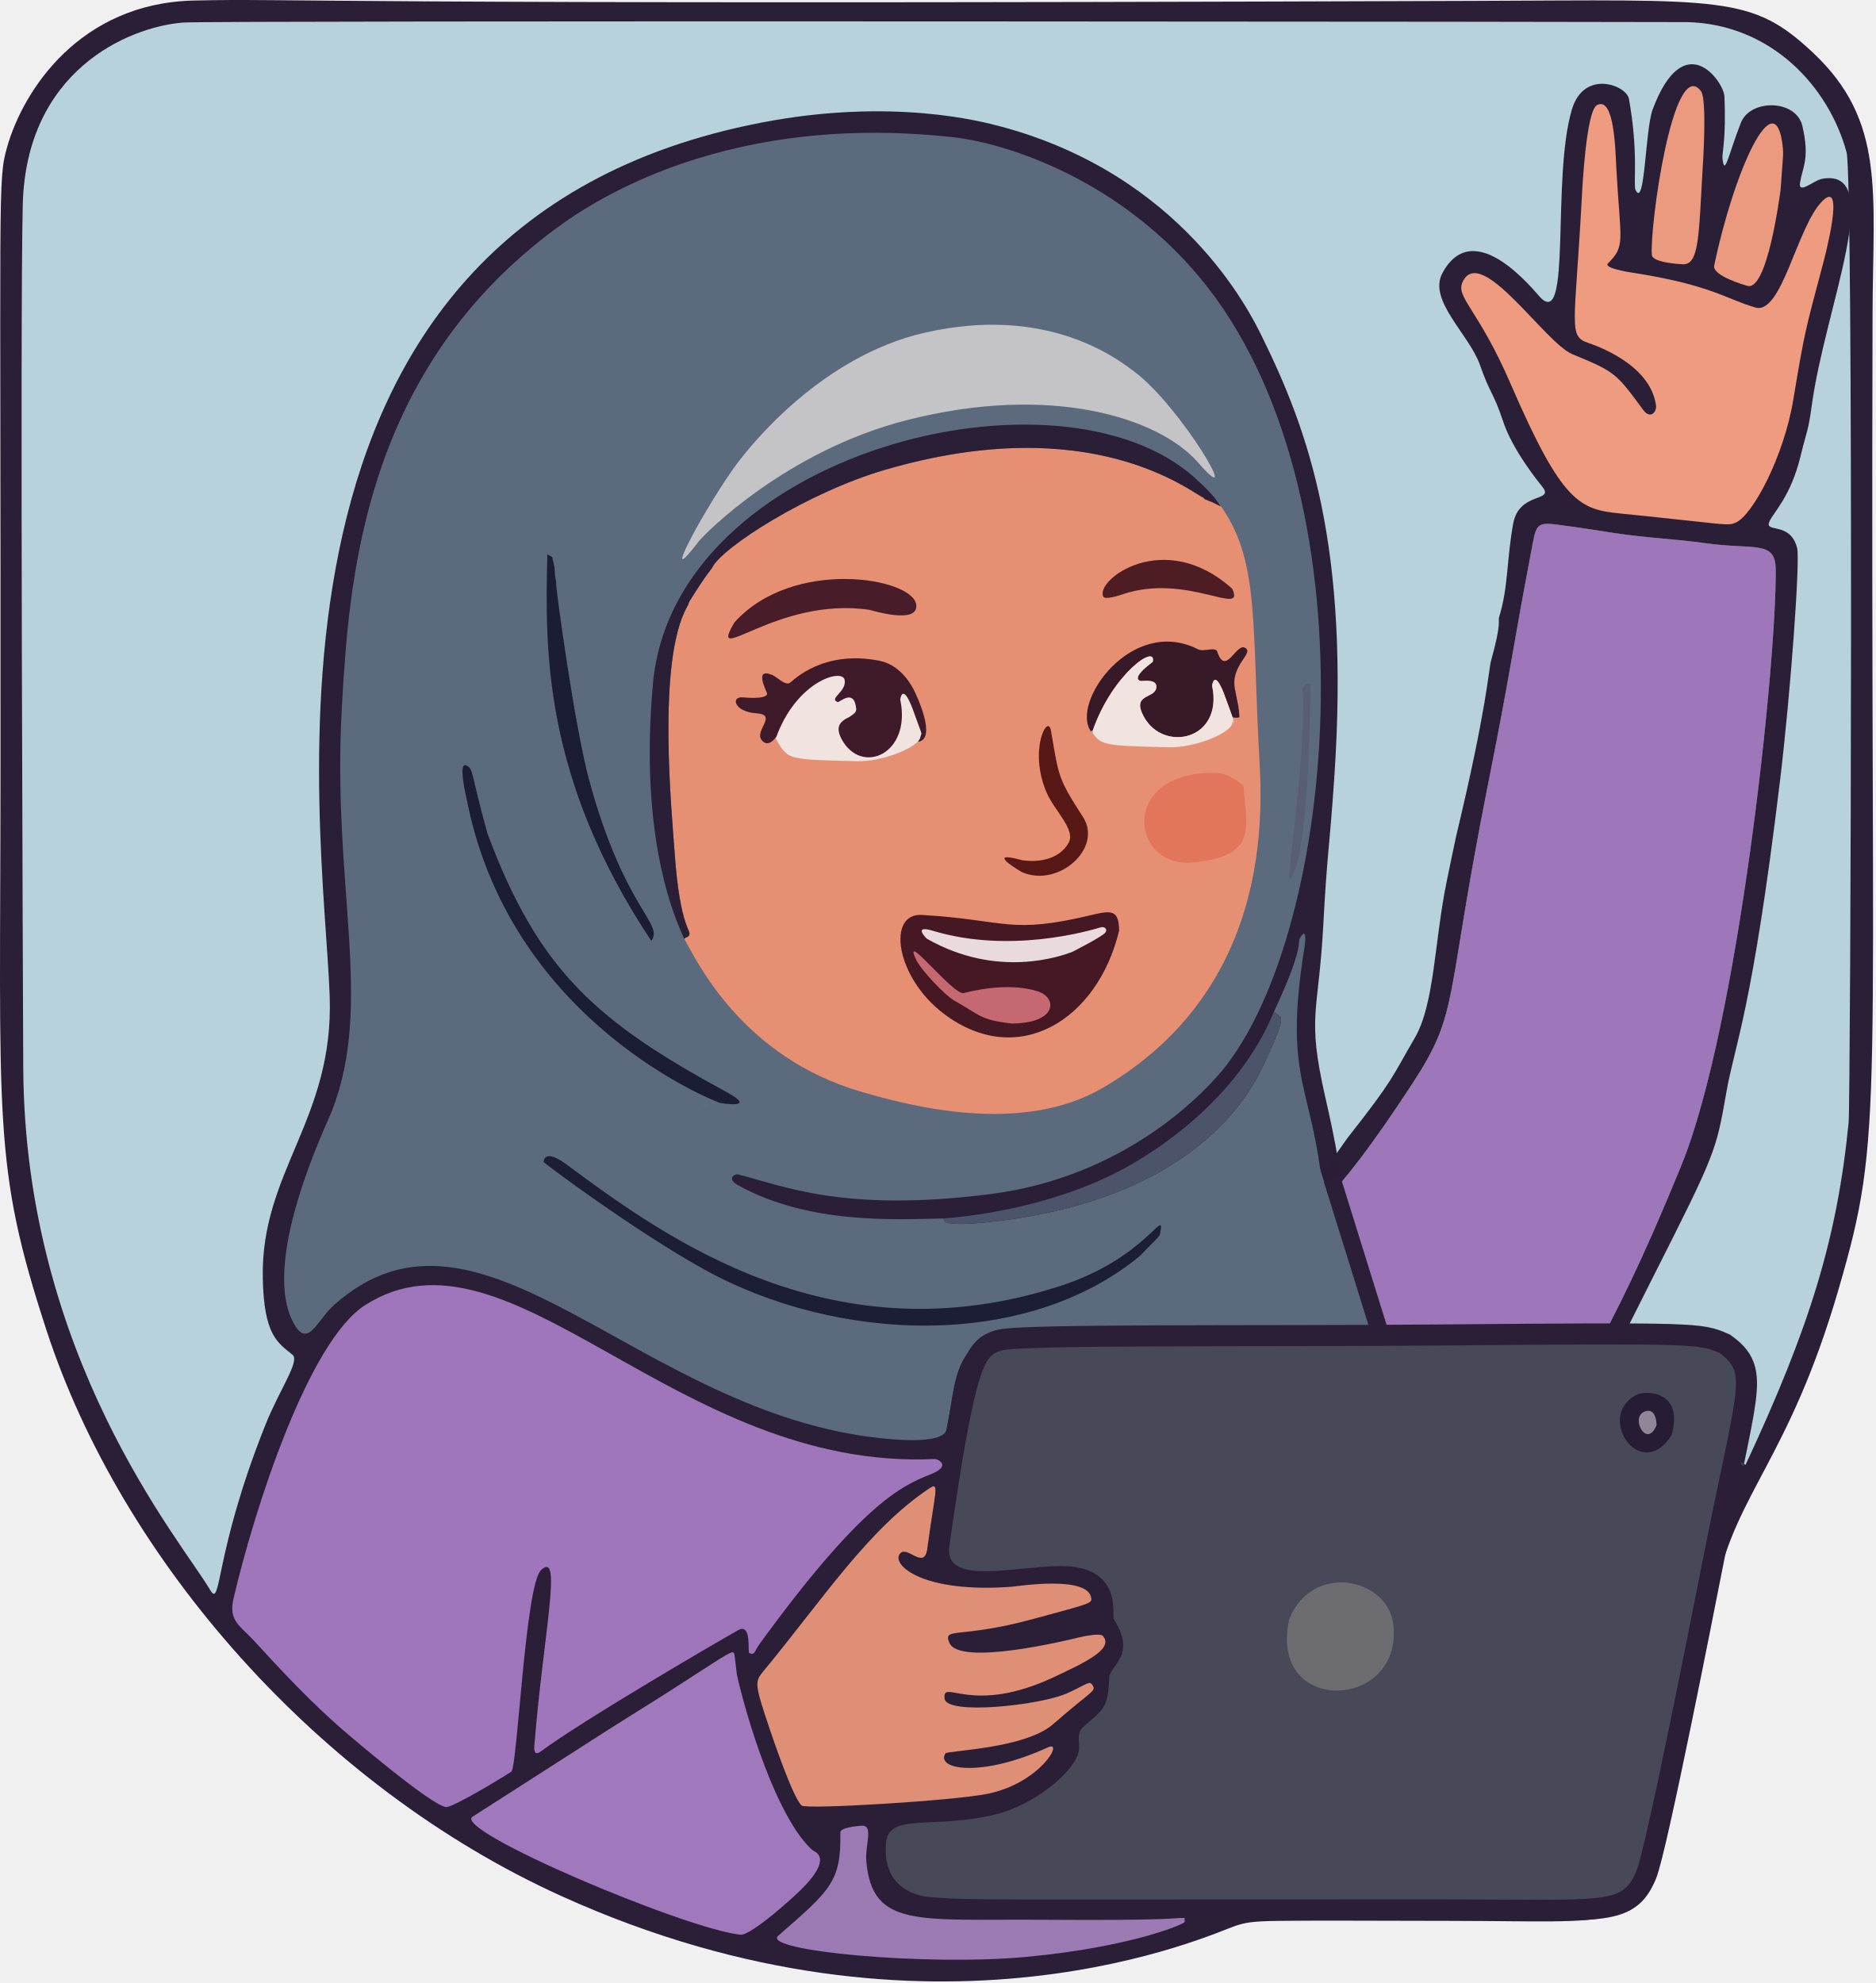
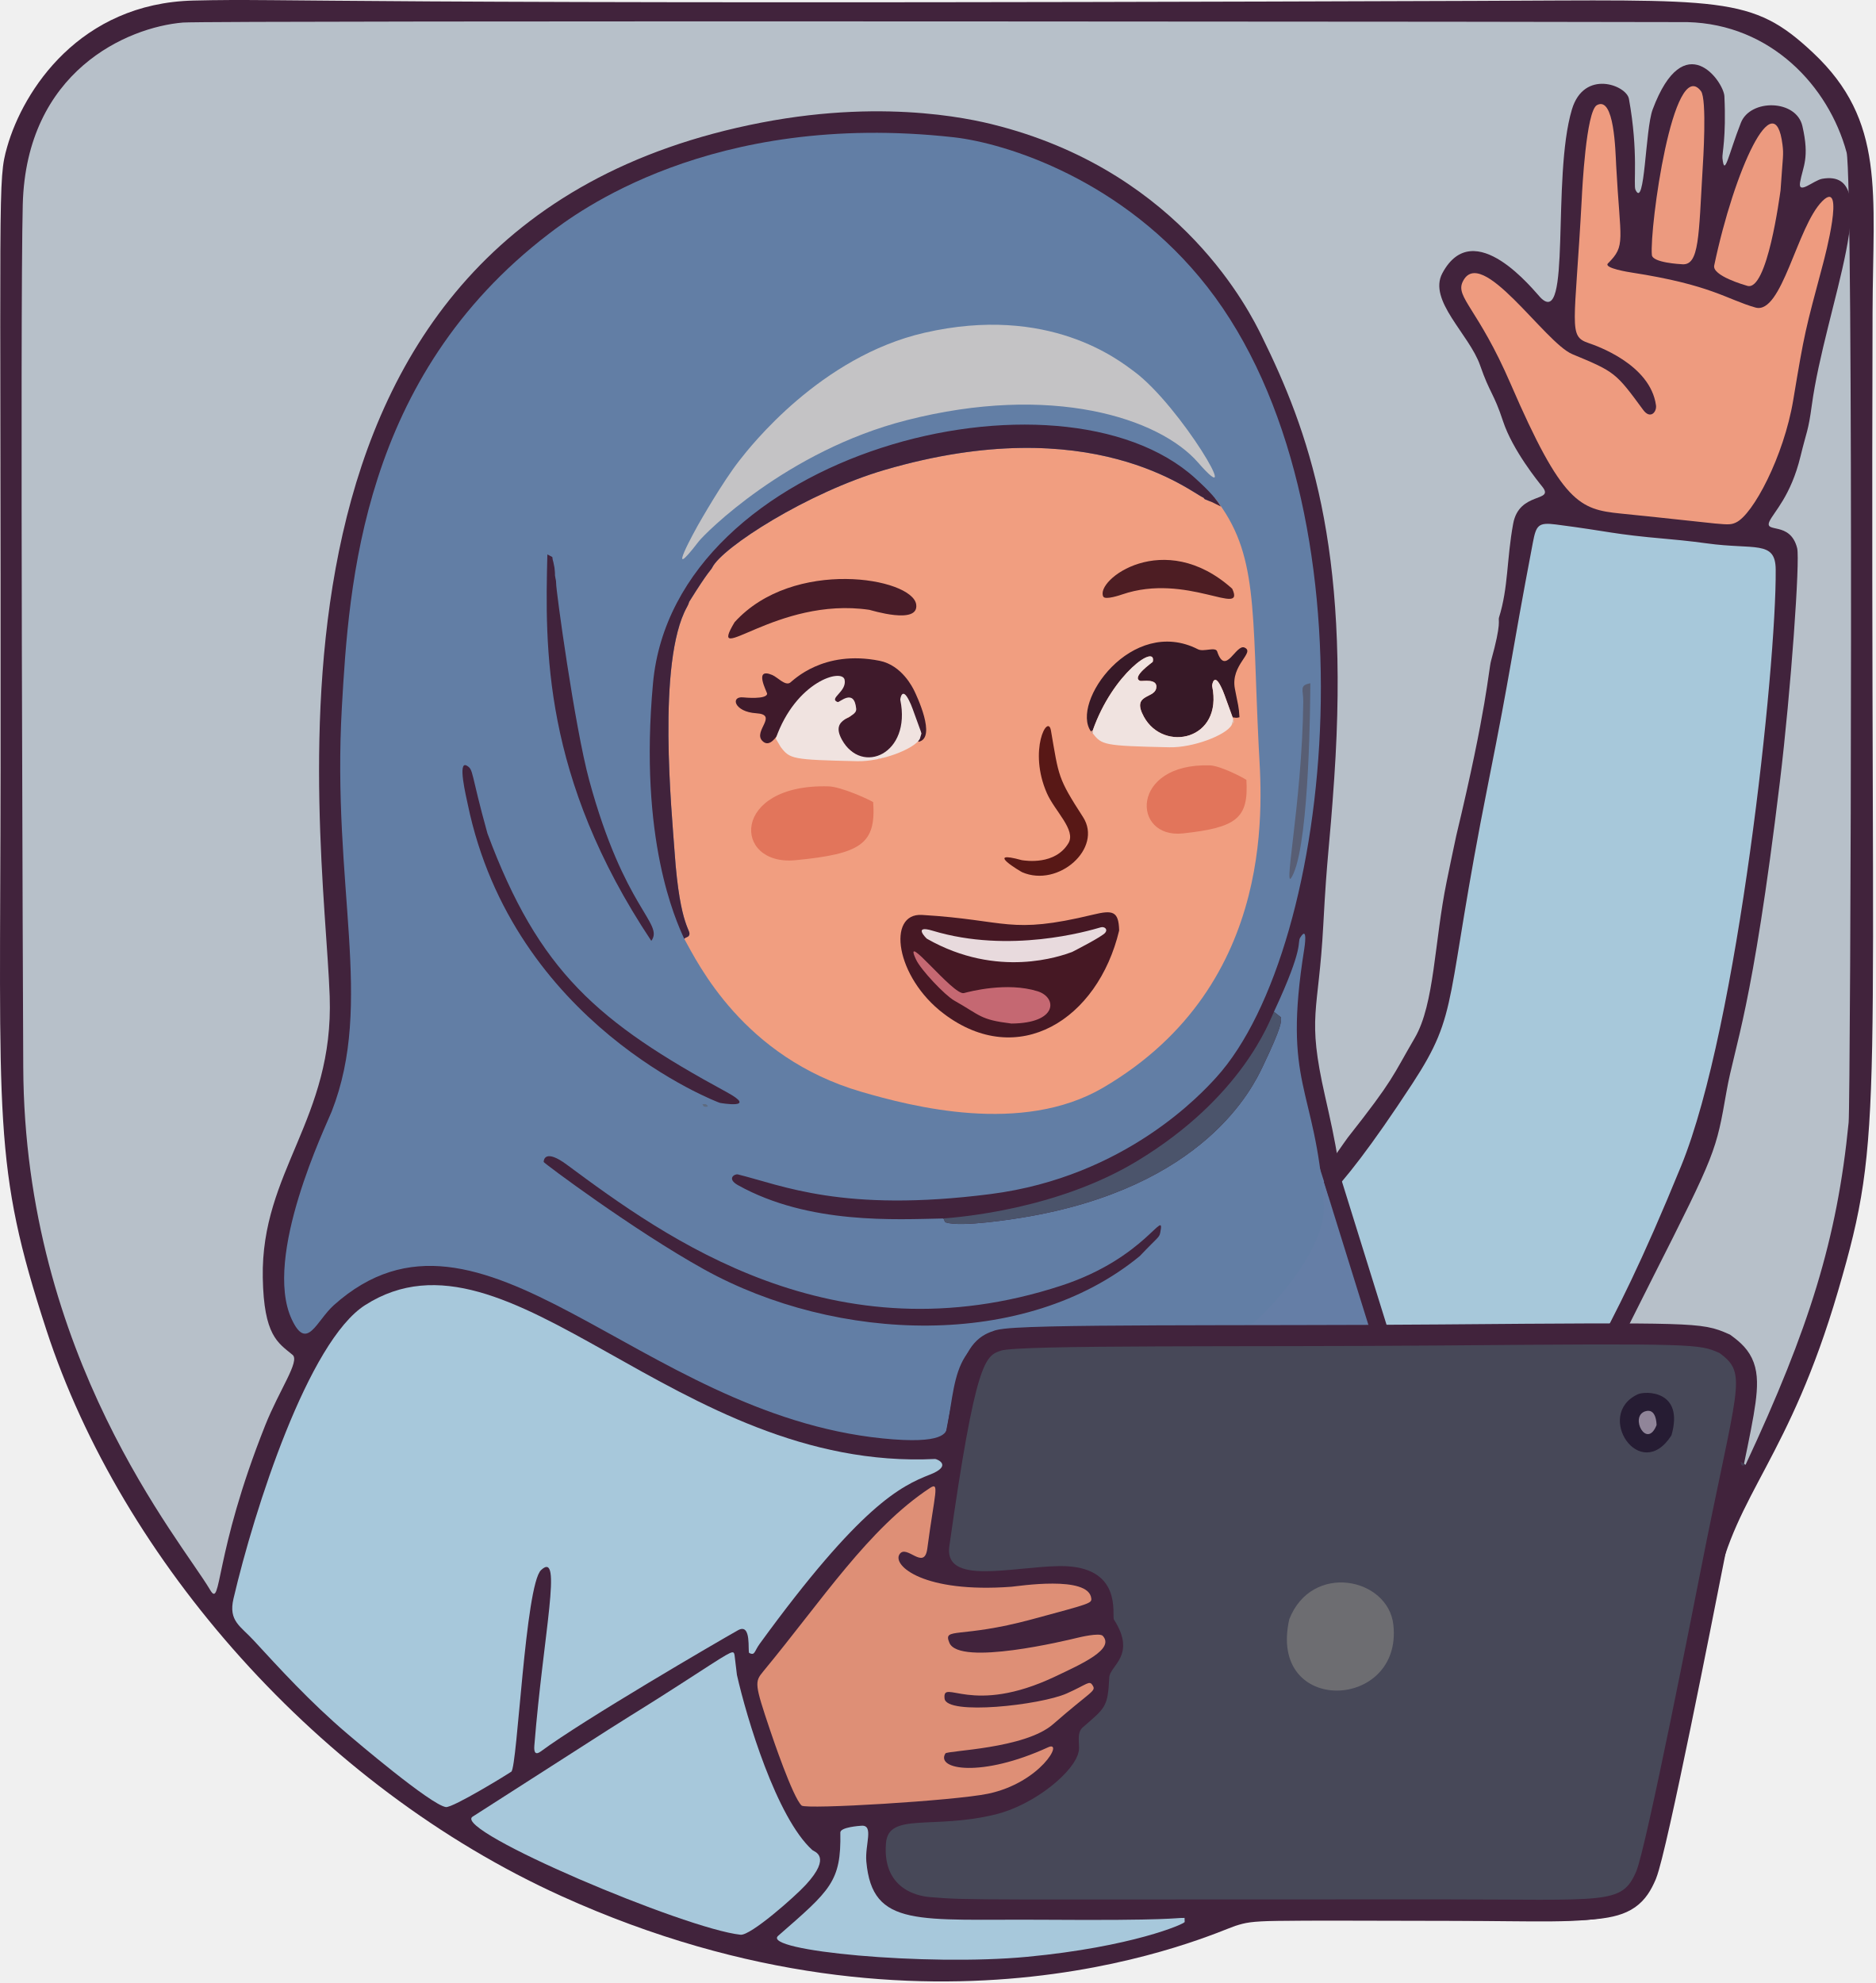
<svg xmlns="http://www.w3.org/2000/svg" width="713" height="754" viewBox="0 0 713 754" fill="none">
  <g id="hijab_girl 2" clip-path="url(#clip0_100_340)">
    <g id="Group">
      <g id="Group_2">
        <g id="Group_3">
-           <path id="Vector" fill-rule="evenodd" clip-rule="evenodd" d="M632.369 702.76C624.281 734.589 614.521 730.465 552.565 730.368C477.529 730.25 477.441 729.843 469.698 732.277C462.433 734.56 355.39 785.246 213.486 720.961C121.221 679.162 46.209 593.176 17.664 505.765C-2.89 442.823 0.116 427.68 0.2 291.803C0.339 69.019 -0.947 68.734 2.724 55.85C8.873 34.273 30.369 1.249 73.57 0.207C112.518 -0.732 112.476 1.976 560.563 0.337C655.516 -0.011 665.993 -1.858 689.337 20.047C717.006 46.008 712.119 73.218 711.977 118.805C711.019 427.965 716.913 429.162 698.855 490.887C680.222 554.58 660.005 567.794 652.553 603.8C651.618 608.315 636.572 685.558 632.369 702.76Z" fill="#2B1E37" />
-           <path id="Vector_2" fill-rule="evenodd" clip-rule="evenodd" d="M661.86 555.778C666.721 536.046 672.103 518.165 658.266 508.229C652.939 504.404 652.317 504.83 527.564 504.801C490.719 504.793 483.055 505.409 486.954 502.167C517.225 477.002 511.565 451.116 503.795 416.747C496.811 385.854 501.335 385.598 503.131 351.785C504.621 323.736 505.397 323.88 507.306 295.781C513.318 207.253 497.425 163.705 479.701 127.732C475.202 118.602 449.562 66.561 380.486 48.092C373.455 46.212 339.14 37.037 289.531 46.612C86.051 85.884 123.084 313.715 125.354 378.806C126.985 425.584 99.188 445.372 99.912 485.799C100.308 507.904 105.667 510.539 111.242 515.161C114.118 517.546 106.245 528.391 100.852 541.93C81.225 591.197 84.295 612.003 79.898 604.547C68.836 585.792 9.32 515.97 8.842 405.8C8.729 379.561 7.6 119.155 8.653 77.803C9.946 27.068 48.393 10.348 69.542 8.573C79.338 7.752 636.874 8.287 641.574 8.406C673.284 9.21 695.242 32.717 702.096 57.92C704.787 67.814 703.649 418.961 702.875 426.834C698.523 471.116 687.905 505.084 663.675 556.994L661.86 555.778Z" fill="#B7D2DA" />
+           <path id="Vector" fill-rule="evenodd" clip-rule="evenodd" d="M632.369 702.76C624.281 734.589 614.521 730.465 552.565 730.368C477.529 730.25 477.441 729.843 469.698 732.277C462.433 734.56 355.39 785.246 213.486 720.961C121.221 679.162 46.209 593.176 17.664 505.765C-2.89 442.823 0.116 427.68 0.2 291.803C0.339 69.019 -0.947 68.734 2.724 55.85C8.873 34.273 30.369 1.249 73.57 0.207C112.518 -0.732 112.476 1.976 560.563 0.337C655.516 -0.011 665.993 -1.858 689.337 20.047C717.006 46.008 712.119 73.218 711.977 118.805C711.019 427.965 716.913 429.162 698.855 490.887C680.222 554.58 660.005 567.794 652.553 603.8C651.618 608.315 636.572 685.558 632.369 702.76Z" fill="#41233C" />
+           <path id="Vector_2" fill-rule="evenodd" clip-rule="evenodd" d="M661.86 555.777C666.721 536.045 672.103 518.165 658.266 508.229C652.939 504.404 652.317 504.83 527.564 504.801C490.719 504.793 483.055 505.409 486.954 502.167C517.225 477.002 511.565 451.116 503.795 416.747C496.811 385.854 501.335 385.598 503.131 351.785C504.621 323.736 505.397 323.88 507.306 295.781C513.318 207.253 497.425 163.705 479.701 127.732C475.202 118.602 449.562 66.561 380.486 48.092C373.455 46.212 339.14 37.037 289.531 46.612C86.051 85.884 123.084 313.715 125.354 378.806C126.985 425.584 99.188 445.372 99.912 485.799C100.308 507.904 105.667 510.539 111.242 515.161C114.118 517.546 106.245 528.39 100.852 541.929C81.225 591.196 84.295 612.002 79.898 604.546C68.836 585.791 9.32 515.97 8.842 405.8C8.729 379.561 7.6 119.155 8.653 77.803C9.946 27.068 48.393 10.348 69.542 8.573C79.338 7.752 636.874 8.287 641.574 8.406C673.284 9.21 695.242 32.717 702.096 57.92C704.787 67.814 703.649 418.961 702.875 426.834C698.523 471.116 687.905 505.083 663.675 556.993L661.86 555.777Z" fill="#B7C0C9" />
          <g id="lambai tangan">
-             <path id="Vector_3" fill-rule="evenodd" clip-rule="evenodd" d="M493.643 462.934C497.243 461.702 505.152 460.748 536.957 412.1C555.126 384.309 549.069 381.923 565.763 298.228C574.919 252.332 574.065 252.287 582.808 206.347C584.077 199.684 584.868 198.553 591.631 199.428C612.758 202.163 612.499 203.049 633.637 204.904C642.119 205.649 647.675 206.423 648.891 206.593C667.085 209.13 675.052 205.304 675.148 216.526C675.465 253.383 660.8 390.457 639.222 443.28C608.848 517.631 602.34 514.499 570.117 587.95C539.812 569.644 533.637 564.9 518.142 543.62C514.171 538.167 492.466 508.356 493.643 462.934Z" fill="#9E75BA" fill-opacity="0.99" />
-             <path id="Vector_4" fill-rule="evenodd" clip-rule="evenodd" d="M493.643 462.935C493.639 459.38 492.557 456.79 500.828 447.698C506.994 440.921 510.927 434.481 512.409 432.6C530.13 410.109 529.193 409.6 537.922 394.646C545.464 381.725 545.339 358.094 550.051 335.162C550.338 333.763 553.264 319.528 553.706 317.688C565.428 268.878 565.944 254.767 566.932 251.215C571.06 236.386 569.536 236.104 569.934 234.832C573.538 223.298 572.815 212.807 575.329 199.13C577.622 186.651 591.321 191.108 586.346 184.98C584.891 183.185 575.095 171.118 571.494 160.196C567.87 149.203 566.552 149.829 562.755 138.91C558.651 127.109 542.848 114.244 548.412 103.871C560.429 81.469 583.316 110.668 585.682 113.107C597.578 125.371 589.874 67.725 597.66 41.635C602.259 26.223 618.401 32.385 619.343 37.58C623.044 58 620.957 70.317 621.832 72.165C625.459 79.823 625.515 49.231 628.362 41.634C640.377 9.57 655.396 31.101 655.645 36.603C656.372 52.602 654.712 58.328 654.901 60.135C655.69 67.702 657.179 58.71 661.916 46.672C665.519 37.518 682.959 37.738 685.296 47.926C688.112 60.199 685.483 63.237 684.422 69.279C683.54 74.297 689.59 68.544 692.829 67.979C717.284 63.717 693.89 116.953 688.866 154.155C687.525 164.087 686.916 163.87 684.574 173.531C680.911 188.645 674.381 194.746 672.789 198.214C670.617 202.949 680.67 197.966 683.307 208.424C684.448 212.95 680.962 262.287 676.737 297.297C666.21 384.493 659.57 397.245 656.463 414.928C652.447 437.79 652.582 437.985 628.164 486.259C599.835 542.265 601.131 542.815 598.324 547.485C592.375 557.381 593.809 557.883 593.253 558.694C583.043 573.602 579.658 596.234 570.117 587.951C602.34 514.499 608.849 517.632 639.223 443.28C660.801 390.457 675.466 253.384 675.149 216.526C675.053 205.305 667.086 209.13 648.891 206.594C647.676 206.424 642.119 205.649 633.637 204.905C612.5 203.049 612.758 202.164 591.632 199.429C584.869 198.554 584.078 199.685 582.809 206.347C574.066 252.288 574.919 252.333 565.764 298.228C549.07 381.923 555.127 384.31 536.957 412.101C505.152 460.749 497.243 461.703 493.643 462.935Z" fill="#2B1E37" fill-opacity="0.99" />
-             <path id="Vector_5" fill-rule="evenodd" clip-rule="evenodd" d="M601.418 75.401C601.558 72.532 603.038 42.168 607.2 39.957C613.806 36.448 614.185 57.181 614.505 63.129C616.052 91.9 618.27 93.254 611.365 100.156C609.56 101.961 619.602 103.512 620.365 103.629C650.757 108.324 656.492 113.814 667.435 116.929C677.537 119.803 683.211 86.055 692.9 76.451C701.847 67.581 693.692 98.219 693.207 100.043C686.317 125.932 686.207 125.77 681.813 152.136C678.255 173.483 666.492 195.8 659.971 198.702C656.762 200.132 656.691 199.347 616.19 195.264C600.561 193.69 594.003 191.357 574.358 145.937C562.028 117.433 553.36 113.058 556.107 107.201C562.961 92.583 587.346 130.328 597.833 134.67C614.129 141.419 614.345 141.688 624.78 155.88C627.487 159.562 629.977 156.63 629.635 154.134C627.487 138.431 606.654 131.346 604.011 130.447C596.11 127.761 598.78 124.604 601.418 75.401Z" fill="#EE9B7F" />
-             <path id="Vector_6" fill-rule="evenodd" clip-rule="evenodd" d="M647.369 64.199C645.865 89.906 646.065 100.817 639.739 100.486C638.764 100.435 628.324 99.889 628.064 96.959C627.141 86.564 636.151 20.914 646.73 34.63C649.086 37.685 647.522 61.838 647.369 64.199Z" fill="#EC9A7F" />
-             <path id="Vector_7" fill-rule="evenodd" clip-rule="evenodd" d="M676.99 72.402C676.668 74.414 671.957 110.871 664.376 108.693C663.238 108.366 650.953 104.836 651.768 100.951C659.438 64.459 674.741 31.219 677.722 54.95C678.239 59.062 677.88 59.027 676.99 72.402Z" fill="#EC9A7F" />
+             <path id="Vector_3" fill-rule="evenodd" clip-rule="evenodd" d="M493.643 462.935C497.243 461.703 505.152 460.749 536.957 412.101C555.126 384.31 549.069 381.924 565.763 298.229C574.919 252.333 574.065 252.288 582.808 206.348C584.077 199.685 584.868 198.554 591.631 199.429C612.758 202.164 612.499 203.05 633.637 204.905C642.119 205.649 647.675 206.424 648.891 206.594C667.085 209.131 675.052 205.305 675.148 216.527C675.465 253.384 660.8 390.458 639.222 443.281C608.848 517.632 602.34 514.5 570.117 587.951C539.812 569.645 533.637 564.901 518.142 543.621C514.171 538.168 492.466 508.357 493.643 462.935Z" fill="#A7C8DA" />
+             <path id="Vector_4" fill-rule="evenodd" clip-rule="evenodd" d="M493.643 462.935C493.639 459.38 492.557 456.79 500.828 447.698C506.994 440.921 510.927 434.481 512.409 432.6C530.13 410.11 529.193 409.601 537.922 394.646C545.464 381.725 545.339 358.094 550.051 335.162C550.338 333.764 553.264 319.528 553.706 317.689C565.428 268.879 565.944 254.768 566.932 251.216C571.06 236.386 569.536 236.104 569.934 234.832C573.538 223.299 572.815 212.807 575.329 199.131C577.622 186.652 591.321 191.108 586.346 184.98C584.891 183.186 575.095 171.119 571.494 160.197C567.87 149.203 566.552 149.83 562.755 138.911C558.651 127.11 542.848 114.245 548.412 103.872C560.429 81.47 583.316 110.669 585.682 113.107C597.578 125.371 589.874 67.726 597.66 41.636C602.259 26.223 618.401 32.385 619.343 37.58C623.044 58.001 620.957 70.317 621.832 72.166C625.459 79.824 625.515 49.232 628.362 41.635C640.377 9.571 655.396 31.101 655.645 36.604C656.372 52.603 654.712 58.328 654.901 60.136C655.69 67.702 657.179 58.71 661.916 46.672C665.519 37.519 682.959 37.738 685.296 47.926C688.112 60.199 685.483 63.237 684.422 69.28C683.54 74.298 689.59 68.545 692.829 67.979C717.284 63.717 693.89 116.953 688.866 154.156C687.525 164.088 686.916 163.87 684.574 173.532C680.911 188.645 674.381 194.747 672.789 198.215C670.617 202.95 680.67 197.966 683.307 208.424C684.448 212.95 680.962 262.287 676.737 297.298C666.21 384.493 659.57 397.245 656.463 414.928C652.447 437.791 652.582 437.986 628.164 486.26C599.835 542.265 601.131 542.815 598.324 547.486C592.375 557.381 593.809 557.883 593.253 558.695C583.043 573.602 579.658 596.235 570.117 587.951C602.34 514.5 608.849 517.632 639.223 443.281C660.801 390.458 675.466 253.384 675.149 216.527C675.053 205.305 667.086 209.131 648.891 206.594C647.676 206.425 642.119 205.65 633.637 204.905C612.5 203.05 612.758 202.164 591.632 199.429C584.869 198.554 584.078 199.685 582.809 206.348C574.066 252.288 574.919 252.333 565.764 298.229C549.07 381.924 555.127 384.31 536.957 412.101C505.152 460.749 497.243 461.703 493.643 462.935Z" fill="#41233C" />
+             <path id="Vector_5" fill-rule="evenodd" clip-rule="evenodd" d="M601.418 75.402C601.558 72.532 603.038 42.169 607.2 39.957C613.806 36.448 614.185 57.181 614.505 63.129C616.052 91.9 618.27 93.255 611.365 100.157C609.56 101.961 619.602 103.512 620.365 103.63C650.757 108.325 656.492 113.815 667.435 116.93C677.537 119.804 683.211 86.055 692.9 76.451C701.847 67.582 693.692 98.219 693.207 100.043C686.317 125.932 686.207 125.77 681.813 152.137C678.255 173.484 666.492 195.8 659.971 198.703C656.762 200.132 656.691 199.348 616.19 195.265C600.561 193.69 594.003 191.357 574.358 145.938C562.028 117.433 553.36 113.058 556.107 107.201C562.961 92.583 587.346 130.328 597.833 134.67C614.129 141.419 614.345 141.689 624.78 155.881C627.487 159.562 629.977 156.631 629.635 154.134C627.487 138.432 606.654 131.347 604.011 130.448C596.11 127.761 598.78 124.605 601.418 75.402Z" fill="#EE9B7F" />
+             <path id="Vector_6" fill-rule="evenodd" clip-rule="evenodd" d="M647.369 64.199C645.865 89.906 646.065 100.818 639.739 100.487C638.764 100.435 628.324 99.889 628.064 96.959C627.141 86.565 636.151 20.915 646.73 34.63C649.086 37.686 647.522 61.839 647.369 64.199Z" fill="#EC9A7F" />
+             <path id="Vector_7" fill-rule="evenodd" clip-rule="evenodd" d="M676.99 72.403C676.668 74.415 671.957 110.872 664.376 108.694C663.238 108.367 650.953 104.837 651.768 100.952C659.438 64.46 674.741 31.22 677.722 54.951C678.239 59.063 677.88 59.028 676.99 72.403Z" fill="#EC9A7F" />
          </g>
          <g id="Group_4">
-             <path id="Vector_8" d="M500.71 440.749L453.833 455.688L476.319 526.244L523.196 511.304L500.71 440.749Z" fill="#5C6A7D" />
+             <path id="Vector_8" d="M500.71 440.749L453.833 455.689L476.319 526.244L523.196 511.305L500.71 440.749Z" fill="#657EA6" />
          </g>
          <g id="Group_5">
            <path id="Vector_9" d="M626.933 504.943H482.782V511.887H626.933V504.943Z" fill="#2B1E37" />
          </g>
          <g id="Group_6">
-             <path id="Vector_10" fill-rule="evenodd" clip-rule="evenodd" d="M508.982 447.595C509.159 447.54 509.352 447.561 509.516 447.646C509.68 447.732 509.801 447.873 509.857 448.056C511.86 454.488 527.652 505.217 527.652 505.217L521.351 507.179L503.348 449.349L508.982 447.595Z" fill="#2B1E37" />
+             <path id="Vector_10" fill-rule="evenodd" clip-rule="evenodd" d="M508.981 447.594C509.158 447.539 509.351 447.56 509.515 447.646C509.679 447.731 509.8 447.873 509.857 448.055C511.859 454.487 527.652 505.217 527.652 505.217L521.35 507.178L503.347 449.348L508.981 447.594Z" fill="#41233C" />
          </g>
-           <path id="Vector_11" fill-rule="evenodd" clip-rule="evenodd" d="M484.369 384.713C496.114 359.556 493.107 358.556 494.358 356.515C497.377 351.591 495.965 360.404 495.908 360.761C487.527 413.07 500.071 412.677 503.297 457.812C504.557 475.452 481.493 499.108 476.642 502.911C472.761 505.954 418.514 504.071 395.56 504.655C362.558 505.494 363.96 521.112 360.149 542.735C359.802 544.701 358.991 549.303 335.554 546.93C242.476 537.508 182.982 446.183 126.959 496.237C120.277 502.206 116.72 514.093 110.919 501.636C99.822 477.808 124.106 427.742 126.106 422.635C142.346 381.152 126.066 337.122 129.987 268.821C132.675 222.009 137.49 143.348 208.661 88.924C218.714 81.237 270.08 41.958 362.523 52.185C382.393 54.384 427.276 68.353 459.103 109.162C524.195 192.621 507.473 360.103 462.425 409.678C457.227 415.398 428.117 447.434 376.599 454.025C320.404 461.214 297.302 450.654 280.567 446.554C279.327 446.25 276.151 448.17 280.643 450.668C307.633 465.68 340.702 463.636 358.561 463.307C359.122 463.502 359.003 464.585 359.564 464.779C365.335 466.785 386.291 463.355 388.587 462.979C458.107 451.601 476.373 413.355 480.098 405.556C487.427 390.21 487.216 388.39 487.032 386.801L485.753 385.801L484.369 384.713Z" fill="#5C6A7D" />
+           <path id="Vector_11" fill-rule="evenodd" clip-rule="evenodd" d="M484.369 384.713C496.114 359.556 493.107 358.556 494.358 356.515C497.377 351.591 495.965 360.404 495.908 360.761C487.527 413.07 500.071 412.677 503.297 457.812C504.557 475.452 481.493 499.108 476.642 502.911C472.761 505.954 418.514 504.071 395.56 504.655C362.558 505.494 363.96 521.112 360.149 542.735C359.802 544.701 358.991 549.303 335.554 546.93C242.476 537.508 182.982 446.183 126.959 496.237C120.277 502.206 116.72 514.093 110.919 501.636C99.822 477.808 124.106 427.742 126.106 422.635C142.346 381.152 126.066 337.122 129.987 268.821C132.675 222.009 137.49 143.348 208.661 88.924C218.714 81.237 270.08 41.958 362.523 52.185C382.393 54.384 427.276 68.353 459.103 109.162C524.195 192.621 507.473 360.103 462.425 409.678C457.227 415.398 428.117 447.434 376.599 454.025C320.404 461.214 297.302 450.654 280.567 446.554C279.327 446.25 276.151 448.17 280.643 450.668C307.633 465.68 340.702 463.636 358.561 463.307C359.122 463.502 359.003 464.585 359.564 464.779C365.335 466.785 386.291 463.355 388.587 462.979C458.107 451.601 476.373 413.355 480.098 405.556C487.427 390.21 487.216 388.39 487.032 386.801L485.753 385.801L484.369 384.713Z" fill="#627EA5" />
          <g id="ipad">
-             <path id="Vector_12" d="M547.528 507.598C596.395 507.181 621.099 507.037 634.545 507.428C641.253 507.623 645.37 507.954 648.366 508.505C651.519 509.084 653.363 509.899 655.372 510.781L655.781 510.961L656.141 511.226C659.057 513.381 661.687 515.708 663.041 519.46C664.326 523.019 664.254 527.297 663.51 532.863C662.027 543.954 657.314 563.382 650.228 599.518V599.519C649.338 604.053 644.226 630.121 638.864 656.145C636.184 669.154 633.437 682.171 631.123 692.486C629.967 697.641 628.913 702.145 628.025 705.646C627.226 708.8 626.491 711.436 625.888 712.938L625.769 713.224C624.298 716.61 622.56 719.697 619.362 721.931C616.247 724.107 612.248 725.122 607.045 725.672C596.776 726.757 579.096 726.213 547.551 726.208C369.24 726.178 368.921 726.651 353.233 725.318C352.083 725.221 346.633 724.783 341.625 721.454C339.058 719.748 336.587 717.269 334.902 713.728C333.221 710.192 332.433 705.829 332.871 700.518C333.033 698.55 333.543 696.708 334.547 695.089C335.563 693.45 336.947 692.264 338.509 691.419C341.43 689.838 345.163 689.374 348.797 689.117C356.507 688.573 366.058 688.837 377.631 686.001C384.336 684.358 391.419 680.55 396.979 676.194C399.744 674.028 402.036 671.801 403.67 669.754C405.369 667.626 406.09 666.025 406.242 665.095C406.27 664.922 406.285 664.558 406.251 663.772C406.223 663.131 406.155 662.089 406.16 661.138C406.169 659.326 406.395 656.126 408.982 653.857C411.212 651.903 412.758 650.598 413.993 649.427C415.187 648.295 415.827 647.526 416.249 646.804C417.079 645.384 417.49 643.481 417.769 637.628L417.783 637.397C417.975 635.026 419.339 633.114 420.096 632.044C421.088 630.641 421.825 629.701 422.385 628.505C422.877 627.453 423.167 626.297 423.001 624.796C422.828 623.23 422.127 621.022 420.174 617.973V617.972C419.552 617 419.467 615.963 419.445 615.759C419.402 615.344 419.391 614.908 419.386 614.562C419.374 613.755 419.386 613.062 419.35 612.113C419.279 610.305 419.037 608.306 418.278 606.457C417.55 604.683 416.331 603.004 414.143 601.733C412.036 600.511 408.77 599.516 403.685 599.478L402.644 599.482C398.293 599.557 393.465 600.039 388.492 600.518C383.614 600.987 378.57 601.457 374.127 601.422C369.83 601.388 365.314 600.897 361.942 598.857C360.144 597.769 358.624 596.213 357.717 594.094C356.826 592.013 356.661 589.707 356.999 587.312C362.003 551.868 365.469 533.488 368.479 523.689C369.979 518.81 371.497 515.588 373.378 513.43C375.441 511.063 377.656 510.328 379.167 509.802H379.168C380.048 509.495 381.189 509.326 382.221 509.206C383.363 509.073 384.782 508.958 386.429 508.856C389.728 508.654 394.105 508.496 399.338 508.372C409.812 508.123 423.865 508.005 439.896 507.941C471.995 507.813 512.036 507.901 547.528 507.598Z" fill="#474858" stroke="#2B1E37" stroke-width="8" />
+             <path id="Vector_12" d="M547.528 507.598C596.395 507.181 621.099 507.037 634.545 507.428C641.253 507.623 645.37 507.954 648.366 508.505C651.519 509.084 653.363 509.899 655.372 510.781L655.781 510.961L656.141 511.226C659.057 513.381 661.687 515.708 663.041 519.46C664.326 523.019 664.254 527.297 663.51 532.863C662.027 543.954 657.314 563.382 650.228 599.518V599.519C649.338 604.053 644.226 630.121 638.864 656.145C636.184 669.154 633.437 682.171 631.123 692.486C629.967 697.641 628.913 702.145 628.025 705.646C627.226 708.8 626.491 711.436 625.888 712.938L625.769 713.224C624.298 716.61 622.56 719.697 619.362 721.931C616.247 724.107 612.248 725.122 607.045 725.672C596.776 726.757 579.096 726.213 547.551 726.208C369.24 726.178 368.921 726.651 353.233 725.318C352.083 725.221 346.633 724.783 341.625 721.454C339.058 719.748 336.587 717.269 334.902 713.728C333.221 710.192 332.433 705.829 332.871 700.518C333.033 698.55 333.543 696.708 334.547 695.089C335.563 693.45 336.947 692.264 338.509 691.419C341.43 689.838 345.163 689.374 348.797 689.117C356.507 688.573 366.058 688.837 377.631 686.001C384.336 684.358 391.419 680.55 396.979 676.194C399.744 674.028 402.036 671.801 403.67 669.754C405.369 667.626 406.09 666.025 406.242 665.095C406.27 664.922 406.285 664.558 406.251 663.772C406.223 663.131 406.155 662.089 406.16 661.138C406.169 659.326 406.395 656.126 408.982 653.857C411.212 651.903 412.758 650.598 413.993 649.427C415.187 648.295 415.827 647.526 416.249 646.804C417.079 645.384 417.49 643.481 417.769 637.628L417.783 637.397C417.975 635.026 419.339 633.114 420.096 632.044C421.088 630.641 421.825 629.701 422.385 628.505C422.877 627.453 423.167 626.297 423.001 624.796C422.828 623.23 422.127 621.022 420.174 617.973V617.972C419.552 617 419.467 615.963 419.445 615.759C419.402 615.344 419.391 614.908 419.386 614.562C419.374 613.755 419.386 613.062 419.35 612.113C419.279 610.305 419.037 608.306 418.278 606.457C417.55 604.683 416.331 603.004 414.143 601.733C412.036 600.511 408.77 599.516 403.685 599.478L402.644 599.482C398.293 599.557 393.465 600.039 388.492 600.518C383.614 600.987 378.57 601.457 374.127 601.422C369.83 601.388 365.314 600.897 361.942 598.857C360.144 597.769 358.624 596.213 357.717 594.094C356.826 592.013 356.661 589.707 356.999 587.312C362.003 551.868 365.469 533.488 368.479 523.689C369.979 518.81 371.497 515.588 373.378 513.43C375.441 511.063 377.656 510.328 379.167 509.802H379.168C380.048 509.495 381.189 509.326 382.221 509.206C383.363 509.073 384.782 508.958 386.429 508.856C389.728 508.654 394.105 508.496 399.338 508.372C409.812 508.123 423.865 508.005 439.896 507.941C471.995 507.813 512.036 507.901 547.528 507.598Z" fill="#474858" stroke="#41233C" stroke-width="8" />
          </g>
-           <path id="Vector_13" fill-rule="evenodd" clip-rule="evenodd" d="M461.949 189.421C478.47 210.48 475.998 231.3 478.575 283.802C479.481 302.274 487.041 373.941 419.422 413.567C388.496 431.689 346.491 420.675 327.472 415.132C282.512 402.029 265.296 366.144 260.17 356.986C260.538 356.39 261.54 356.399 261.908 355.802C263.27 353.593 258.543 353.871 256.479 323.815C255.509 309.69 249.664 251.549 261.201 230.802L261.7 229.802L262.047 228.802C269.707 216.523 270.252 216.93 270.799 215.802C274.477 208.214 307.024 187.243 336.518 178.633C415.292 155.637 452.937 187.354 457.563 189.217L458.069 189.802L459.563 190.416L460.563 190.798L461.949 189.421Z" fill="#E78F73" />
-           <path id="Vector_14" fill-rule="evenodd" clip-rule="evenodd" d="M96.537 623.823C91.493 618.274 86.77 616.442 88.778 607.852C96.726 573.868 117.205 510.027 138.853 496.225C193.882 461.139 256.856 559.591 355.562 554.75C356.065 554.725 362.523 557.189 353.53 560.712C342.519 565.027 327.109 572.429 288.857 625.016C286.697 627.984 287.114 629.565 284.88 628.535C284.174 628.21 285.941 616.873 280.596 619.874C273.22 624.015 221.87 653.907 205.636 665.943C203.624 667.435 202.956 666.344 203.16 663.803C206.617 620.827 214.018 589.203 205.719 596.995C199.716 602.631 196.738 671.677 194.419 673.647C193.917 674.074 172.129 687.502 169.512 687.101C163.76 686.222 134.971 661.714 132.133 659.299C117.847 647.137 106.06 634.152 96.537 623.823Z" fill="#9F76BB" />
+           <path id="Vector_13" fill-rule="evenodd" clip-rule="evenodd" d="M461.949 189.421C478.47 210.48 475.998 231.3 478.575 283.802C479.481 302.274 487.041 373.941 419.422 413.567C388.496 431.689 346.491 420.675 327.472 415.132C282.512 402.029 265.296 366.144 260.17 356.986C260.538 356.39 261.54 356.399 261.908 355.802C263.27 353.593 258.543 353.871 256.479 323.815C255.509 309.69 249.664 251.549 261.201 230.802L261.7 229.802L262.047 228.802C269.707 216.523 270.252 216.93 270.799 215.802C274.477 208.214 307.024 187.243 336.518 178.633C415.292 155.637 452.937 187.354 457.563 189.217L458.069 189.802L459.563 190.416L460.563 190.798L461.949 189.421Z" fill="#F19E80" />
+           <path id="Vector_14" fill-rule="evenodd" clip-rule="evenodd" d="M96.537 623.823C91.493 618.274 86.77 616.442 88.778 607.852C96.726 573.868 117.205 510.027 138.853 496.225C193.882 461.139 256.856 559.591 355.562 554.75C356.065 554.725 362.523 557.189 353.53 560.712C342.519 565.027 327.109 572.429 288.857 625.016C286.697 627.984 287.114 629.565 284.88 628.535C284.174 628.21 285.941 616.873 280.596 619.874C273.22 624.015 221.87 653.907 205.636 665.943C203.624 667.435 202.956 666.344 203.16 663.803C206.617 620.827 214.018 589.203 205.719 596.995C199.716 602.631 196.738 671.677 194.419 673.647C193.917 674.074 172.129 687.502 169.512 687.101C163.76 686.222 134.971 661.714 132.133 659.299C117.847 647.137 106.06 634.152 96.537 623.823Z" fill="#A7C8DB" />
          <path id="Vector_15" fill-rule="evenodd" clip-rule="evenodd" d="M290.148 635.586C312.714 608.294 330.199 581.209 353.56 565.793C357.396 563.261 355.35 567.82 352.578 588.804C351.422 597.557 344.576 586.792 341.965 591.06C339.36 595.315 351.202 605.806 384.538 603.334C386.924 603.157 413.936 598.846 414.921 607.76C415.133 609.676 414.242 609.789 392.527 615.673C364.744 623.202 358.395 618.53 360.986 624.669C364.77 633.634 405.775 623.68 409.554 622.763C410.314 622.578 418.093 620.69 419.3 622.015C423.914 627.081 411.302 632.653 401.367 637.388C369.212 652.714 358.286 637.92 359.141 645.848C359.839 652.33 395.56 648.356 405.606 643.897C413.58 640.357 414.15 638.773 415.447 640.857C416.856 643.119 414.951 642.867 400.399 655.597C389.632 665.016 360.154 665.581 359.457 666.715C355.666 672.886 373.184 675.994 398.489 664.384C404.675 661.546 395.666 677.88 375.612 682.039C362.799 684.697 306.491 688.073 304.799 686.535C301.416 683.461 293.55 660.104 292.753 657.737C286.87 640.265 286.914 639.498 290.148 635.586Z" fill="#DE8F76" />
-           <path id="Vector_16" fill-rule="evenodd" clip-rule="evenodd" d="M280.194 636.864C283.839 653.016 295.21 691.108 308.87 703.458C309.553 704.075 316.447 705.712 306.391 716.65C302.16 721.251 285.383 736.048 281.571 735.648C260.527 733.436 172.536 696.211 179.584 690.823C179.855 690.616 229.419 658.868 231.432 657.594C245.193 648.879 245.185 649.08 258.851 640.276C277.612 628.19 278.734 627.151 279.205 628.954C279.366 629.571 279.278 629.54 280.194 636.864Z" fill="#A078BC" />
+           <path id="Vector_16" fill-rule="evenodd" clip-rule="evenodd" d="M280.194 636.864C283.839 653.016 295.21 691.108 308.87 703.458C309.553 704.075 316.447 705.712 306.391 716.65C302.16 721.251 285.383 736.048 281.571 735.648C260.527 733.436 172.536 696.211 179.584 690.823C179.855 690.616 229.419 658.868 231.432 657.594C245.193 648.879 245.185 649.08 258.851 640.276C277.612 628.19 278.734 627.151 279.205 628.954C279.366 629.571 279.278 629.54 280.194 636.864Z" fill="#A7C8DB" />
          <path id="Vector_17" fill-rule="evenodd" clip-rule="evenodd" d="M265.367 199.702C266.522 197.68 274.732 183.302 281.059 175.189C285.271 169.788 311.921 135.615 351.502 126.527C398.787 115.67 425.391 136.933 431.218 141.251C448.872 154.334 473.777 196.766 455.514 175.861C440.728 158.936 399.766 145.673 344.567 159.81C298.957 171.49 267.888 202.97 265.65 205.886C251.853 223.86 265.126 200.135 265.367 199.702Z" fill="#C4C3C5" />
-           <path id="Vector_18" fill-rule="evenodd" clip-rule="evenodd" d="M425.522 353.798C417.423 387.742 387.081 406.82 358.829 385.444C340.437 371.528 337.107 347.082 350.559 347.885C383.317 349.84 383.613 355.493 415.561 347.787C423.062 345.978 425.333 346.362 425.522 353.798Z" fill="#461824" />
-           <path id="Vector_19" fill-rule="evenodd" clip-rule="evenodd" d="M450.387 729.251C450.436 730.786 450.455 730.665 450.436 730.786C450.316 731.577 430.4 740.256 390.589 744.04C352.332 747.677 289.321 741.768 295.876 736.045C315.682 718.754 319.877 715.523 319.506 696.792C319.465 694.733 326.892 694.242 327.568 694.197C332.35 693.881 328.829 701.47 329.393 707.811C331.656 733.235 349.333 729.621 396.562 729.953C446.138 730.302 446.081 729.205 450.387 729.251Z" fill="#9C7AB3" />
-           <path id="Vector_20" fill-rule="evenodd" clip-rule="evenodd" d="M464.19 192.592L460.563 190.797L459.563 190.415L458.069 189.801L457.563 189.216C452.937 187.353 415.292 155.636 336.518 178.632C307.024 187.242 274.477 208.213 270.799 215.801C270.252 216.929 269.707 216.522 262.047 228.801L261.7 229.801L261.201 230.801C249.664 251.548 255.509 309.689 256.479 323.814C258.543 353.87 263.27 353.592 261.908 355.801C261.54 356.398 260.538 356.389 260.17 356.985C256.903 349.864 242.832 319.191 248.285 259.775C256.367 171.711 403.088 135.137 454.495 181.881C460.22 187.087 462.468 189.808 464.19 192.592Z" fill="#2B1E37" />
-           <path id="Vector_21" fill-rule="evenodd" clip-rule="evenodd" d="M433.369 477.594C389.829 513.426 317.989 510.568 267.658 482.633C241.099 467.892 206.731 442.221 206.716 441.821C206.69 441.112 207.189 436.678 215.524 442.855C252.967 470.6 316.8 517.221 403.57 488.821C435.758 478.286 443.152 458.531 441.137 468.713C440.758 470.625 440.299 470.289 433.369 477.594Z" fill="#1C1E35" />
+           <path id="Vector_18" fill-rule="evenodd" clip-rule="evenodd" d="M425.522 353.797C417.423 387.741 387.081 406.819 358.829 385.443C340.437 371.527 337.107 347.081 350.559 347.884C383.317 349.839 383.613 355.492 415.561 347.787C423.062 345.978 425.333 346.361 425.522 353.797Z" fill="#461824" />
+           <path id="Vector_19" fill-rule="evenodd" clip-rule="evenodd" d="M450.387 729.251C450.436 730.786 450.455 730.665 450.436 730.786C450.316 731.577 430.4 740.256 390.589 744.04C352.332 747.677 289.321 741.768 295.876 736.045C315.682 718.754 319.877 715.523 319.506 696.792C319.465 694.733 326.892 694.242 327.568 694.197C332.35 693.881 328.829 701.47 329.393 707.811C331.656 733.235 349.333 729.621 396.562 729.953C446.138 730.302 446.081 729.205 450.387 729.251Z" fill="#A7C8DB" />
+           <path id="Vector_20" fill-rule="evenodd" clip-rule="evenodd" d="M464.19 192.592L460.563 190.797L459.563 190.415L458.069 189.801L457.563 189.216C452.937 187.353 415.292 155.636 336.518 178.632C307.024 187.242 274.477 208.213 270.799 215.801C270.252 216.929 269.707 216.522 262.047 228.801L261.7 229.801L261.201 230.801C249.664 251.548 255.509 309.689 256.479 323.814C258.543 353.87 263.27 353.592 261.908 355.801C261.54 356.398 260.538 356.389 260.17 356.985C256.903 349.864 242.832 319.191 248.285 259.775C256.367 171.711 403.088 135.137 454.495 181.881C460.22 187.087 462.468 189.808 464.19 192.592Z" fill="#41233C" />
+           <path id="Vector_21" fill-rule="evenodd" clip-rule="evenodd" d="M433.369 477.593C389.829 513.425 317.989 510.567 267.658 482.632C241.099 467.891 206.731 442.22 206.716 441.82C206.69 441.111 207.189 436.677 215.524 442.854C252.967 470.599 316.8 517.22 403.57 488.82C435.758 478.285 443.152 458.53 441.137 468.712C440.758 470.624 440.299 470.288 433.369 477.593Z" fill="#41233C" />
          <path id="Vector_22" fill-rule="evenodd" clip-rule="evenodd" d="M346.589 276.609C344.18 277.011 341.053 292.687 326.639 287.624C324.046 286.713 311.219 275.979 321.674 273.183C326.954 271.771 324.887 263.694 320.411 266.442C310.196 272.714 322.995 258.687 319.665 257.55C318.767 257.244 308.868 258.583 300.97 270.072C298.608 273.508 294.04 286.184 289.782 281.633C286.323 277.936 296.103 271.733 287.526 271.203C279.155 270.687 277.627 264.692 282.544 265.164C283.278 265.235 291.371 266.012 291.669 263.816C291.75 263.224 286.307 253.563 293.624 256.652C295.638 257.503 298.535 260.881 300.418 259.575C301.572 258.775 312.923 246.936 334.452 251.259C342.939 252.963 347.054 261.49 347.663 262.751C348.336 264.146 356.281 280.608 349.273 282.048C349.18 281.757 349.047 281.98 348.928 281.611C348.806 281.231 348.826 281.255 347.547 276.815C347.228 276.746 346.909 276.678 346.589 276.609Z" fill="#3F1A2B" />
          <path id="Vector_23" fill-rule="evenodd" clip-rule="evenodd" d="M490.203 615.691C498.761 593.895 527.782 599.894 529.775 617.77C533.427 650.527 481.885 652.497 490.203 615.691Z" fill="#6D6D71" />
          <path id="Vector_24" fill-rule="evenodd" clip-rule="evenodd" d="M468.659 272.745C465.216 263.345 465.378 263.427 464.205 261.043C461.533 255.611 460.821 260.54 460.875 260.801C465.153 281.403 442.464 286.23 434.95 272.582C430.129 263.824 438.686 265.729 439.581 261.805C440.509 257.732 434.18 259.159 433.512 258.899C429.925 257.507 438.256 251.796 438.287 251.664C439.932 244.605 423.116 255.953 415.476 277.751L414.804 278.118C406.888 267.229 430.261 233.977 455.514 246.892C457.637 247.978 462.157 245.803 462.789 247.71C465.969 257.302 469.89 244.715 473.211 246.234C477.336 248.119 467.806 252.755 469.512 261.81C470.77 268.492 471.01 268.369 471.271 272.716C469.917 273.083 469.987 272.884 468.659 272.745Z" fill="#371927" />
-           <path id="Vector_25" fill-rule="evenodd" clip-rule="evenodd" d="M472.784 298.754C473.896 314.679 478.45 325.541 453.571 327.953C429.647 330.273 425.333 292.861 462.554 293.901C467.525 294.04 471.538 297.907 472.784 298.754Z" fill="#E2755B" />
-           <path id="Vector_26" fill-rule="evenodd" clip-rule="evenodd" d="M484.369 384.714L485.753 385.802L487.032 386.802C487.216 388.391 487.427 390.211 480.098 405.557C476.373 413.356 458.107 451.602 388.587 462.98C386.291 463.356 365.335 466.786 359.564 464.78C359.003 464.586 359.122 463.503 358.561 463.308C364.7 462.827 401.872 459.911 432.374 441.447C472.452 417.187 482.692 388.18 484.369 384.714Z" fill="#4B546B" />
-           <path id="Vector_27" fill-rule="evenodd" clip-rule="evenodd" d="M185.329 316.875C204.874 369.539 227.388 388.7 276.304 415.269C288.471 421.877 274.052 419.442 273.68 419.335C272.558 419.011 195.137 389.413 177.835 305.753C177.242 302.887 173.9 289.145 177.428 291.103C180.151 292.614 178.836 293.551 185.329 316.875Z" fill="#1A1D33" />
-           <path id="Vector_28" fill-rule="evenodd" clip-rule="evenodd" d="M208.118 210.812L210.006 211.802L210.142 212.802L210.411 213.802L210.609 214.802L210.812 215.802L210.913 216.802L210.999 217.802L211.01 218.802L211.182 219.802L211.388 220.802L211.452 221.802C211.298 223.605 218.461 276.208 224.032 296.699C237.357 345.708 252.529 351.086 247.637 357.752C206.17 295.446 207.249 246.109 208.118 210.812Z" fill="#1A1D33" />
-           <path id="Vector_29" fill-rule="evenodd" clip-rule="evenodd" d="M279.293 236.591C301.634 211.917 346.902 219.674 348.351 229.835C349.481 237.76 331.009 231.945 330.548 231.877C295.283 226.657 268.522 254.667 279.293 236.591Z" fill="#481C28" />
-           <path id="Vector_30" fill-rule="evenodd" clip-rule="evenodd" d="M468.659 272.745L468.917 273.61C468.71 274.303 468.503 274.995 468.296 275.688C466.105 279.56 453.61 284.339 444.585 284.14C419.55 283.591 418.932 283.293 415.418 278.753L415.476 277.751C423.116 255.953 439.932 244.605 438.287 251.664C438.256 251.796 429.925 257.507 433.512 258.899C434.18 259.159 440.509 257.732 439.581 261.805C438.686 265.729 430.129 263.824 434.95 272.582C442.464 286.23 465.153 281.403 460.875 260.801C460.821 260.54 461.533 255.611 464.205 261.043C465.378 263.427 465.216 263.345 468.659 272.745Z" fill="#F0E3E0" />
+           <path id="Vector_25" fill-rule="evenodd" clip-rule="evenodd" d="M332 305C333.112 320.925 327.351 324.661 302.472 327.073C278.548 329.393 277.779 297.96 315 299C319.971 299.139 330.754 304.153 332 305Z" fill="#E2755B" />
+           <path id="Vector_26" fill-rule="evenodd" clip-rule="evenodd" d="M473.895 296.551C474.803 311.223 470.098 314.665 449.783 316.887C430.247 319.025 429.62 290.065 460.013 291.023C464.072 291.151 472.877 295.771 473.895 296.551Z" fill="#E2755B" />
+           <path id="Vector_27" fill-rule="evenodd" clip-rule="evenodd" d="M484.369 384.713L485.753 385.801L487.032 386.801C487.216 388.39 487.427 390.21 480.098 405.556C476.373 413.355 458.107 451.601 388.587 462.979C386.291 463.355 365.335 466.785 359.564 464.779C359.003 464.585 359.122 463.502 358.561 463.307C364.7 462.826 401.872 459.91 432.374 441.446C472.452 417.186 482.692 388.179 484.369 384.713Z" fill="#4B546B" />
+           <path id="Vector_28" fill-rule="evenodd" clip-rule="evenodd" d="M185.329 316.876C204.874 369.54 227.388 388.701 276.304 415.27C288.471 421.878 274.052 419.443 273.68 419.336C272.558 419.012 195.137 389.414 177.835 305.754C177.242 302.888 173.9 289.146 177.428 291.104C180.151 292.615 178.836 293.552 185.329 316.876Z" fill="#41233C" />
+           <path id="Vector_29" fill-rule="evenodd" clip-rule="evenodd" d="M208.118 210.811L210.006 211.801L210.142 212.801L210.411 213.801L210.609 214.801L210.812 215.801L210.913 216.801L210.999 217.801L211.01 218.801L211.182 219.801L211.388 220.801L211.452 221.801C211.298 223.604 218.461 276.207 224.032 296.698C237.357 345.707 252.529 351.085 247.637 357.751C206.17 295.445 207.249 246.108 208.118 210.811Z" fill="#41233C" />
+           <path id="Vector_30" fill-rule="evenodd" clip-rule="evenodd" d="M279.293 236.591C301.634 211.917 346.902 219.674 348.351 229.835C349.481 237.76 331.009 231.945 330.548 231.877C295.283 226.657 268.522 254.667 279.293 236.591Z" fill="#481C28" />
+           <path id="Vector_31" fill-rule="evenodd" clip-rule="evenodd" d="M468.659 272.745L468.917 273.61C468.71 274.303 468.503 274.995 468.296 275.688C466.105 279.56 453.61 284.339 444.585 284.14C419.55 283.591 418.932 283.293 415.418 278.753L415.476 277.751C423.116 255.953 439.932 244.605 438.287 251.664C438.256 251.796 429.925 257.507 433.512 258.899C434.18 259.159 440.509 257.732 439.581 261.805C438.686 265.729 430.129 263.824 434.95 272.582C442.464 286.23 465.153 281.403 460.875 260.801C460.821 260.54 461.533 255.611 464.205 261.043C465.378 263.427 465.216 263.345 468.659 272.745Z" fill="#F0E3E0" />
          <g id="Group_7">
-             <path id="Vector_31" fill-rule="evenodd" clip-rule="evenodd" d="M350.087 278.039L350.345 278.904C350.138 279.597 349.931 280.289 349.724 280.982C347.533 284.854 335.038 289.633 326.013 289.434C300.978 288.885 300.36 288.587 296.846 284.047L294.95 280.825C302.59 259.027 320.24 254.024 321.136 258.468C322.057 263.04 314.905 265.554 318.493 266.946C319.16 267.206 324.779 261.491 325.538 269.472C325.919 273.478 315.287 272.493 320.108 281.251C327.622 294.899 346.581 286.697 342.303 266.095C342.249 265.834 342.961 260.905 345.633 266.337C346.806 268.721 346.644 268.639 350.087 278.039Z" fill="#F0E3E0" />
+             <path id="Vector_32" fill-rule="evenodd" clip-rule="evenodd" d="M350.087 278.039L350.345 278.904C350.138 279.597 349.931 280.289 349.724 280.982C347.533 284.854 335.038 289.633 326.013 289.434C300.978 288.885 300.36 288.587 296.846 284.047L294.95 280.825C302.59 259.027 320.24 254.024 321.136 258.468C322.057 263.04 314.905 265.554 318.493 266.946C319.16 267.206 324.779 261.491 325.538 269.472C325.919 273.478 315.287 272.493 320.108 281.251C327.622 294.899 346.581 286.697 342.303 266.095C342.249 265.834 342.961 260.905 345.633 266.337C346.806 268.721 346.644 268.639 350.087 278.039Z" fill="#F0E3E0" />
          </g>
-           <path id="Vector_32" fill-rule="evenodd" clip-rule="evenodd" d="M407.636 361.97C403.472 363.493 379.397 372.302 352.444 356.947C352.186 356.8 346.961 351.576 354.548 353.875C383.837 362.748 413.636 354.033 418.552 352.595C419.843 352.217 421.322 353.258 420.236 354.639C419.054 356.143 408.675 361.44 407.636 361.97Z" fill="#E8DADD" />
-           <path id="Vector_33" fill-rule="evenodd" clip-rule="evenodd" d="M388.509 327.058C390 327.289 401.193 329.025 406.232 320.608C409.227 315.606 401.042 308.435 398.035 301.58C390.883 285.28 398.437 271.11 399.589 277.789C402.617 295.348 402.117 295.695 411.779 310.67C419.402 322.483 402.459 337.623 388.637 331.644C388.3 331.498 373.733 322.99 388.509 327.058Z" fill="#581816" />
-           <path id="Vector_34" fill-rule="evenodd" clip-rule="evenodd" d="M384.538 389.182C372.516 387.702 373.008 386.193 362.842 380.461C359.262 378.442 350.144 368.795 348.296 364.865C342.736 353.042 362.485 378.662 366.491 377.601C368.66 377.027 382.873 373.262 394.529 376.915C402.027 379.265 402.279 389.086 384.538 389.182Z" fill="#C56872" />
-           <path id="Vector_35" fill-rule="evenodd" clip-rule="evenodd" d="M468.502 223.845C473.683 234.969 451.122 217.621 426.642 226.033C426.097 226.22 420.205 228.245 419.487 226.85C416.272 220.605 442.55 200.597 468.502 223.845Z" fill="#4D1D23" />
-           <path id="Vector_36" fill-rule="evenodd" clip-rule="evenodd" d="M635.508 545.776C623.605 564.369 606.086 537.884 622.726 530.15C625.519 528.852 640.476 528.526 635.508 545.776Z" fill="#261C33" />
-           <path id="Vector_37" fill-rule="evenodd" clip-rule="evenodd" d="M498.215 259.802C498.185 265.604 497.915 318.177 491.851 332.042C486.828 343.529 495.123 306.497 495.518 266.762C495.563 262.246 493.865 260.594 498.215 259.802Z" fill="#585E74" />
-           <path id="Vector_38" fill-rule="evenodd" clip-rule="evenodd" d="M629.853 541.864C626.123 551.259 619.502 538.631 625.503 536.637C629.742 535.229 629.844 541.32 629.853 541.864Z" fill="#908599" />
-           <path id="Vector_39" fill-rule="evenodd" clip-rule="evenodd" d="M661.859 555.777L663.674 556.993C662.266 557.553 662.002 557.298 661.859 555.777Z" fill="#453A52" />
-           <path id="Vector_40" fill-rule="evenodd" clip-rule="evenodd" d="M266.562 419.7C267.095 420.111 268.03 419.557 268.562 419.968C269.992 421.068 268.071 420.812 267.991 420.801C267.008 420.67 267.612 419.841 266.562 419.7Z" fill="#5E6C81" />
-           <path id="Vector_41" fill-rule="evenodd" clip-rule="evenodd" d="M468.916 273.61C469.492 274.745 468.99 274.633 468.295 275.688C468.502 274.995 468.709 274.303 468.916 273.61Z" fill="#E1BCAD" />
-           <path id="Vector_42" fill-rule="evenodd" clip-rule="evenodd" d="M414.803 278.118L415.475 277.751L415.417 278.753L414.836 279.016L414.803 278.118Z" fill="#CF9E92" />
+           <path id="Vector_33" fill-rule="evenodd" clip-rule="evenodd" d="M407.636 361.97C403.472 363.493 379.397 372.302 352.444 356.947C352.186 356.8 346.961 351.576 354.548 353.875C383.837 362.748 413.636 354.033 418.552 352.595C419.843 352.217 421.322 353.258 420.236 354.639C419.054 356.143 408.675 361.44 407.636 361.97Z" fill="#E8DADD" />
+           <path id="Vector_34" fill-rule="evenodd" clip-rule="evenodd" d="M388.509 327.059C390 327.29 401.193 329.026 406.232 320.609C409.227 315.607 401.042 308.436 398.035 301.581C390.883 285.281 398.437 271.111 399.589 277.79C402.617 295.349 402.117 295.696 411.779 310.671C419.402 322.484 402.459 337.624 388.637 331.645C388.3 331.499 373.733 322.991 388.509 327.059Z" fill="#581816" />
+           <path id="Vector_35" fill-rule="evenodd" clip-rule="evenodd" d="M384.538 389.183C372.516 387.703 373.008 386.194 362.842 380.462C359.262 378.443 350.144 368.796 348.296 364.866C342.736 353.043 362.485 378.663 366.491 377.602C368.66 377.028 382.873 373.263 394.529 376.916C402.027 379.266 402.279 389.087 384.538 389.183Z" fill="#C56872" />
+           <path id="Vector_36" fill-rule="evenodd" clip-rule="evenodd" d="M468.502 223.845C473.683 234.969 451.122 217.621 426.642 226.033C426.097 226.22 420.205 228.245 419.487 226.85C416.272 220.605 442.55 200.597 468.502 223.845Z" fill="#4D1D23" />
+           <path id="Vector_37" fill-rule="evenodd" clip-rule="evenodd" d="M635.508 545.775C623.605 564.368 606.086 537.883 622.726 530.149C625.519 528.851 640.476 528.525 635.508 545.775Z" fill="#261C33" />
+           <path id="Vector_38" fill-rule="evenodd" clip-rule="evenodd" d="M498.215 259.801C498.185 265.603 497.915 318.176 491.851 332.041C486.828 343.528 495.123 306.496 495.518 266.761C495.563 262.245 493.865 260.593 498.215 259.801Z" fill="#585E74" />
+           <path id="Vector_39" fill-rule="evenodd" clip-rule="evenodd" d="M629.853 541.864C626.123 551.259 619.502 538.631 625.503 536.637C629.742 535.229 629.844 541.32 629.853 541.864Z" fill="#908599" />
+           <path id="Vector_40" fill-rule="evenodd" clip-rule="evenodd" d="M661.859 555.777L663.674 556.993C662.266 557.553 662.002 557.298 661.859 555.777Z" fill="#453A52" />
+           <path id="Vector_41" fill-rule="evenodd" clip-rule="evenodd" d="M266.562 419.7C267.095 420.111 268.03 419.557 268.562 419.968C269.991 421.068 268.071 420.812 267.991 420.801C267.008 420.67 267.612 419.841 266.562 419.7Z" fill="#5E6C81" />
+           <path id="Vector_42" fill-rule="evenodd" clip-rule="evenodd" d="M468.916 273.61C469.492 274.745 468.99 274.633 468.295 275.688C468.502 274.995 468.709 274.303 468.916 273.61Z" fill="#E1BCAD" />
+           <path id="Vector_43" fill-rule="evenodd" clip-rule="evenodd" d="M414.803 278.118L415.475 277.751L415.417 278.753L414.836 279.016L414.803 278.118Z" fill="#CF9E92" />
        </g>
      </g>
    </g>
  </g>
  <defs>
    <clipPath id="clip0_100_340">
      <rect width="713" height="754" fill="white" />
    </clipPath>
  </defs>
</svg>
